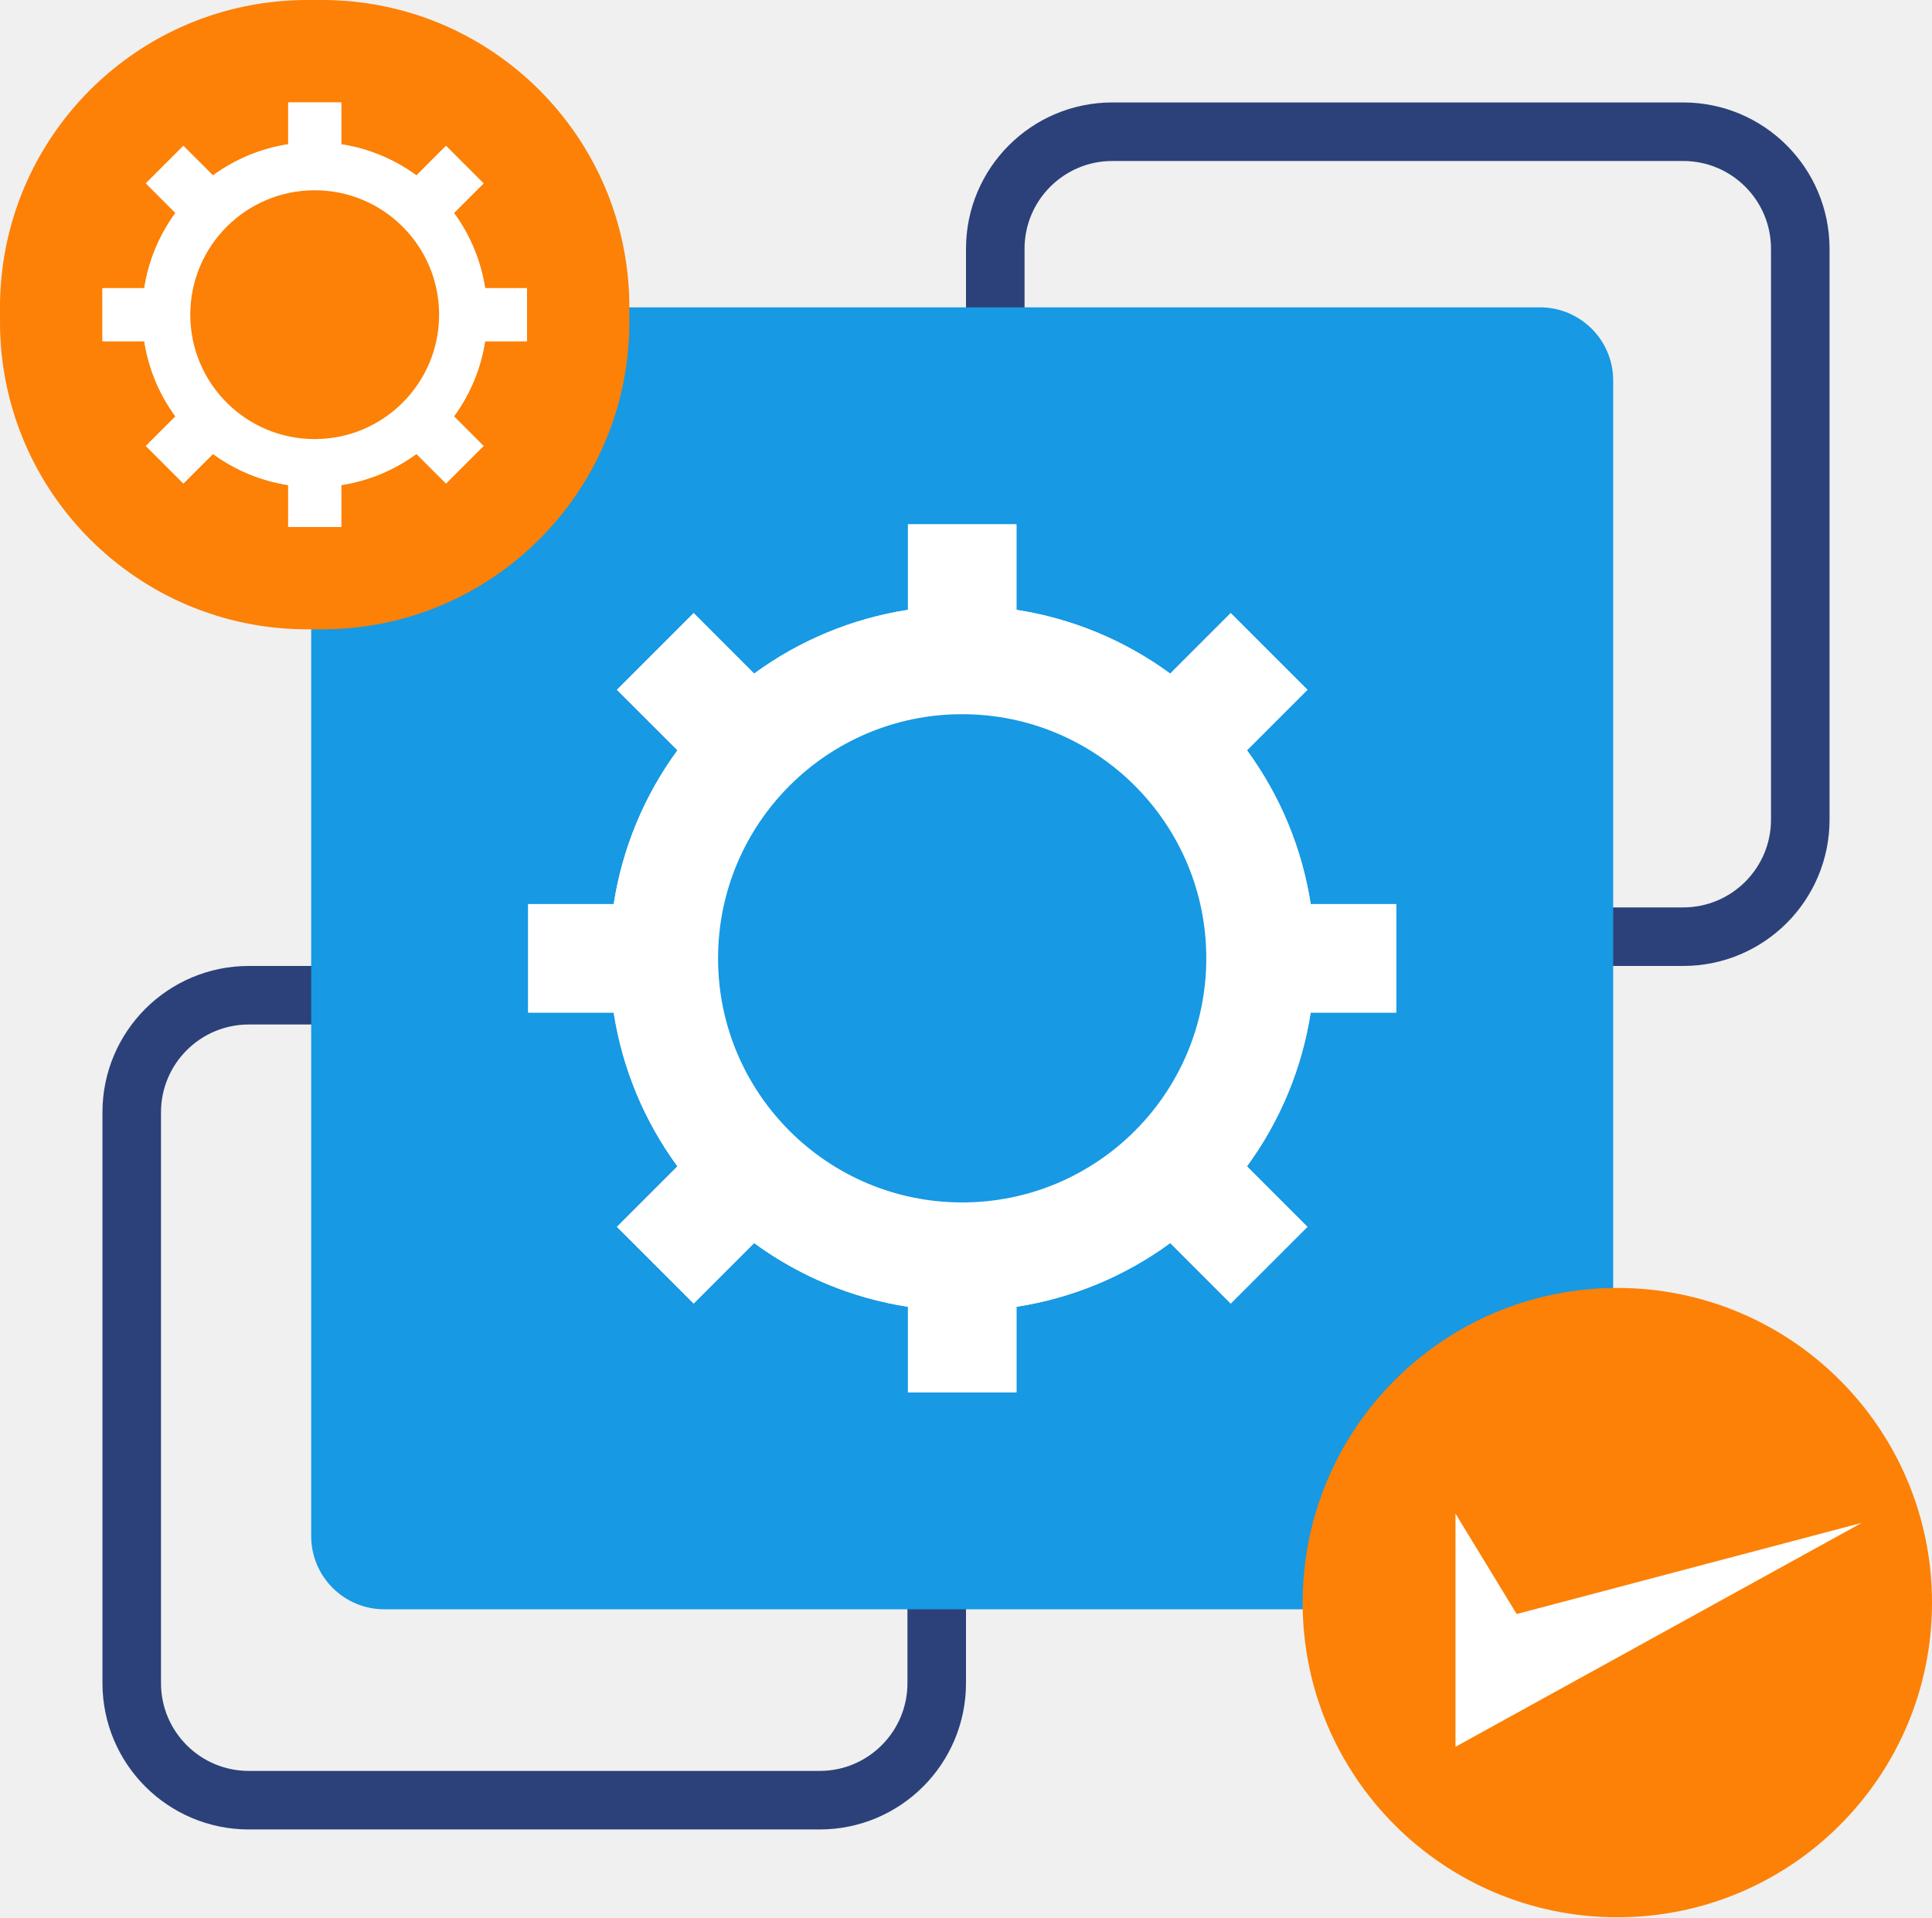
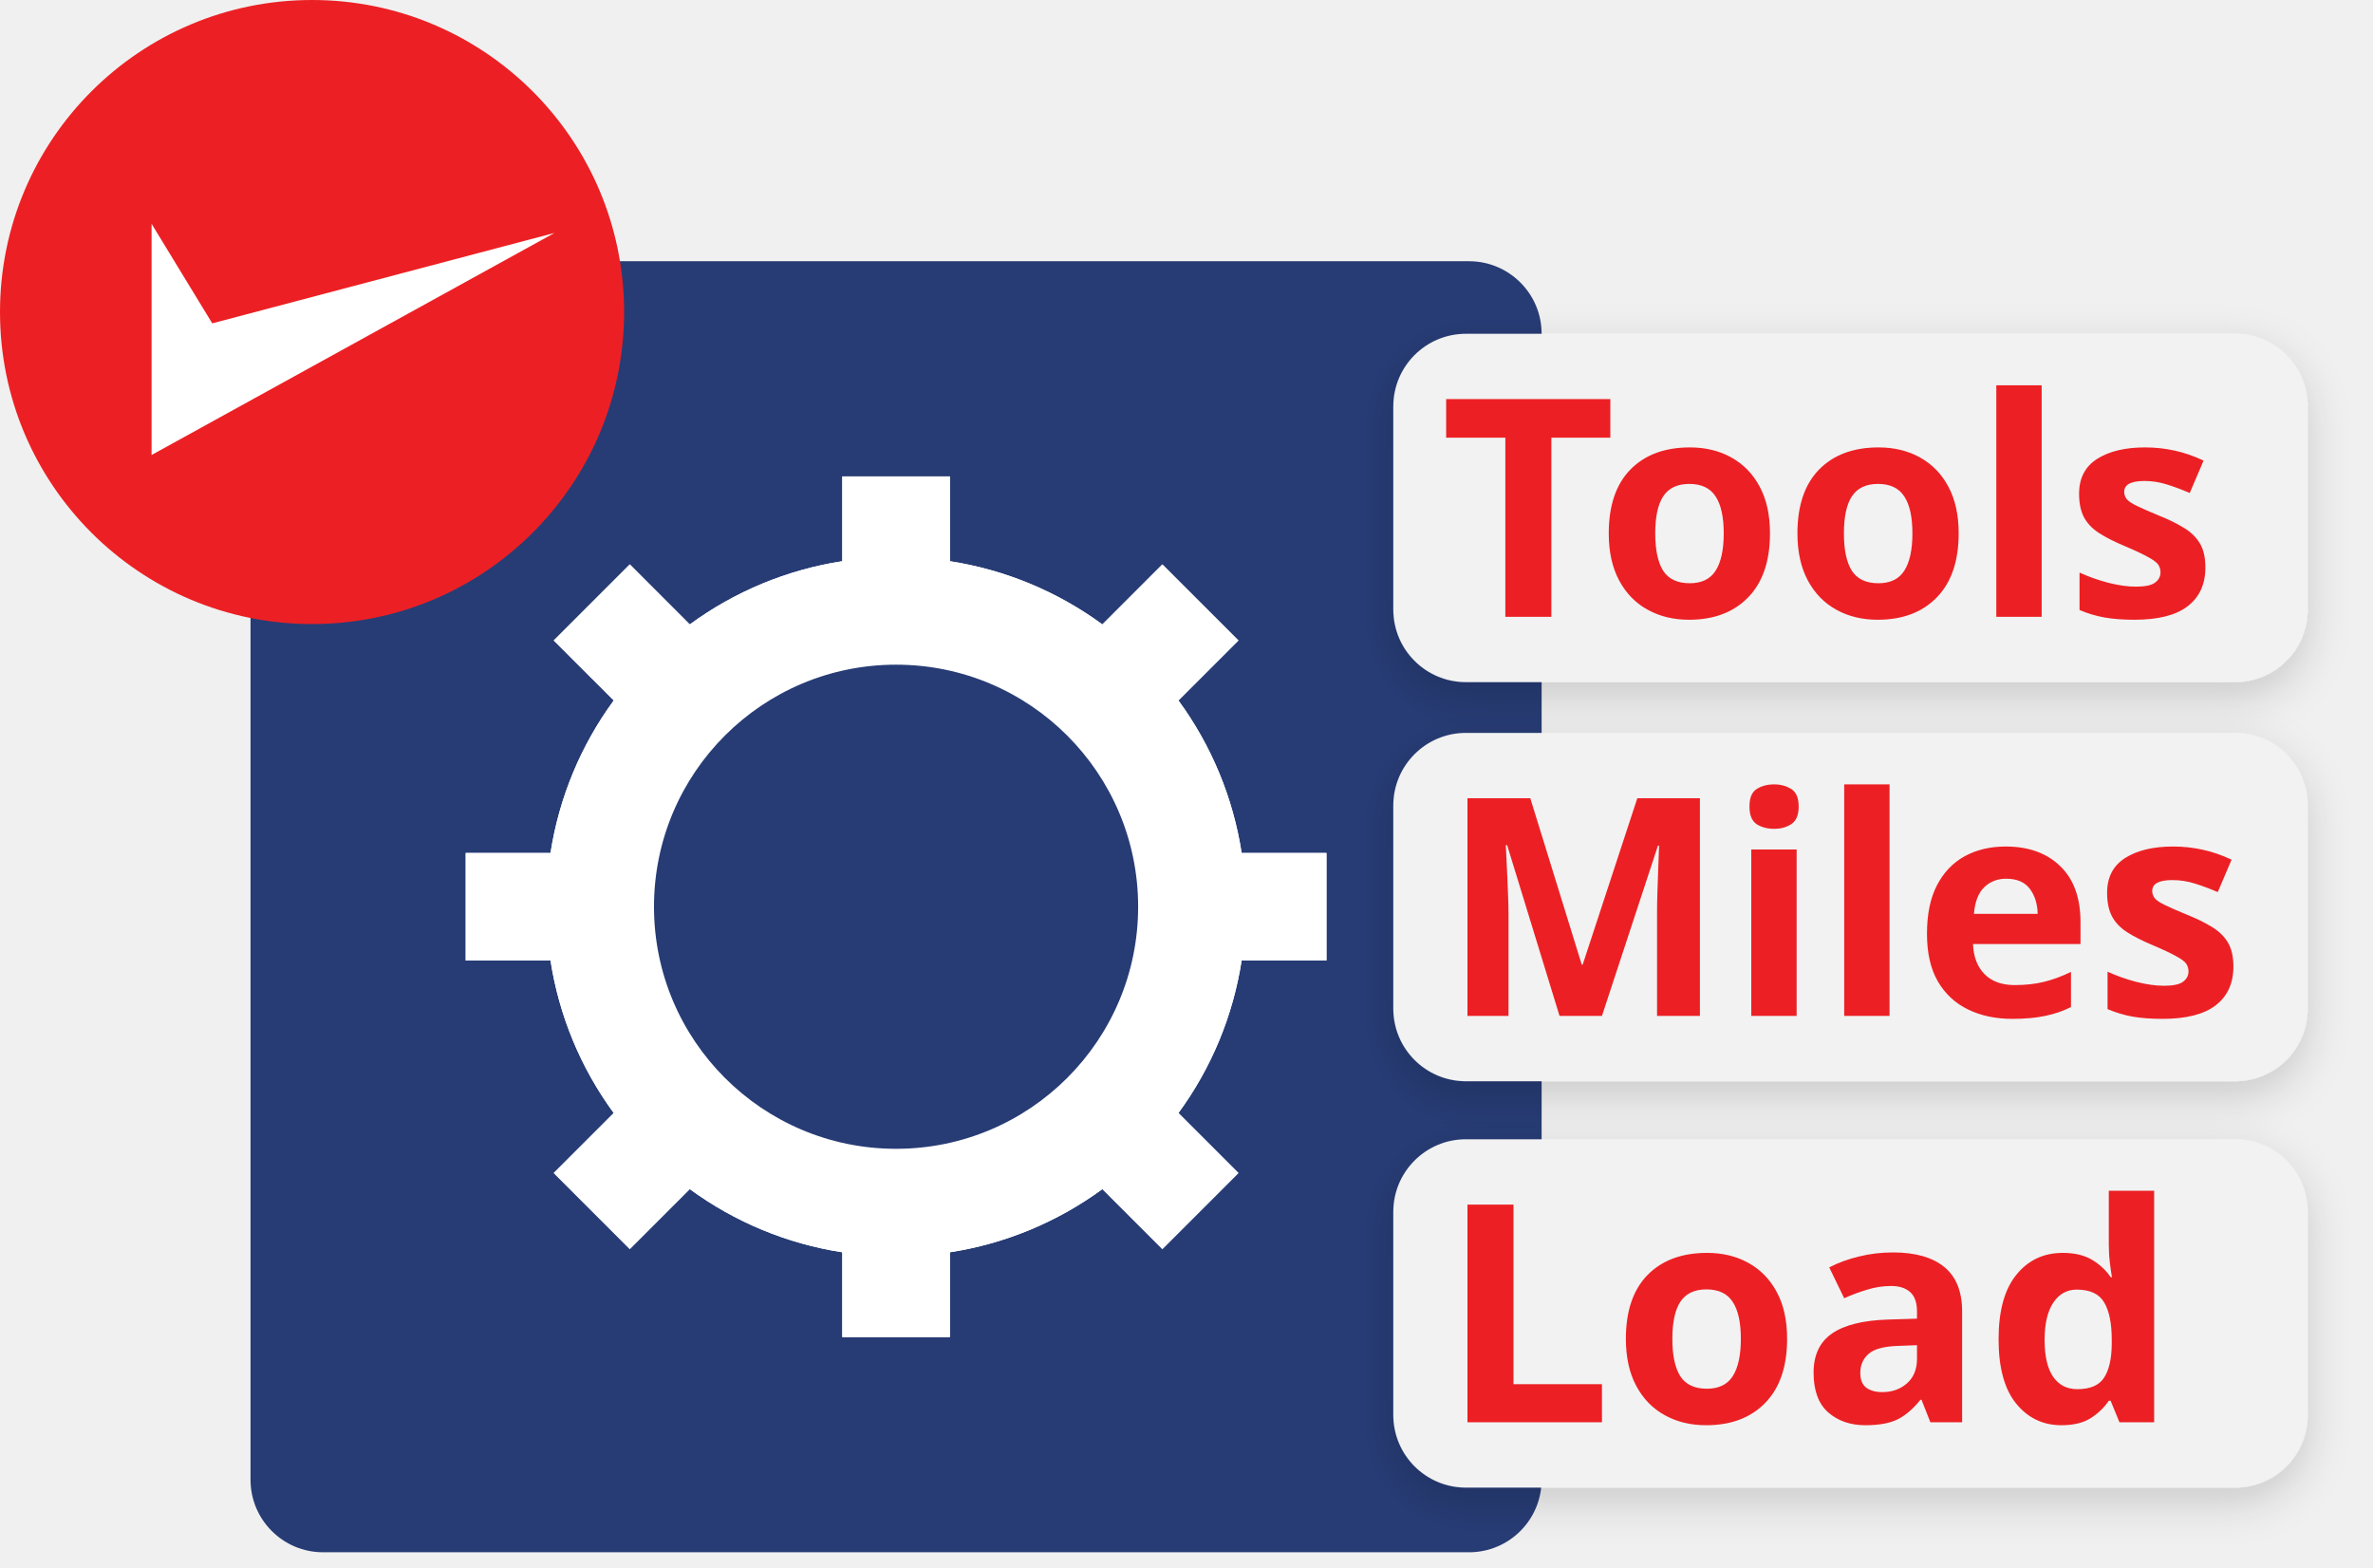
- <svg xmlns="http://www.w3.org/2000/svg" width="132" height="131" viewBox="0 0 132 131">
-   <g id="Group_11" data-name="Group 11" transform="translate(-991 -377)">
-     <g id="Group_10" data-name="Group 10" transform="translate(3 -4)">
-       <g id="Group_9" data-name="Group 9">
-         <g id="Rectangle_23" data-name="Rectangle 23" transform="translate(1054 388)" fill="none" stroke="#2c4179" stroke-width="4">
-           <rect width="59" height="59" rx="10" stroke="none" />
-           <rect x="2" y="2" width="55" height="55" rx="8" fill="none" />
-         </g>
-         <g id="Rectangle_24" data-name="Rectangle 24" transform="translate(995 447)" fill="none" stroke="#2c4179" stroke-width="4">
-           <rect width="59" height="59" rx="10" stroke="none" />
-           <rect x="2" y="2" width="55" height="55" rx="8" fill="none" />
-         </g>
-         <g id="Group_1" data-name="Group 1" transform="translate(178 -233)">
-           <g id="Group_4" data-name="Group 4" transform="translate(40.261 -174)">
-             <rect id="Rectangle_1" data-name="Rectangle 1" width="88.957" height="88.957" rx="5" transform="translate(791 809)" fill="#1799e4" />
-             <g id="Group_1-2" data-name="Group 1" transform="translate(805.826 823.826)">
-               <path id="Union_1" data-name="Union 1" d="M25.947,59.306V53.461a23.971,23.971,0,0,1-10.508-4.354l-4.133,4.133L6.065,48,10.2,43.866A23.961,23.961,0,0,1,5.843,33.359H0V25.947H5.843A23.973,23.973,0,0,1,10.2,15.438L6.065,11.305l5.241-5.241L15.438,10.2A23.973,23.973,0,0,1,25.947,5.843V0h7.412V5.843A23.961,23.961,0,0,1,43.866,10.2L48,6.065l5.242,5.241-4.133,4.133a23.971,23.971,0,0,1,4.354,10.508h5.844v7.412H53.461a23.966,23.966,0,0,1-4.354,10.506L53.241,48,48,53.241l-4.133-4.134a23.968,23.968,0,0,1-10.507,4.354v5.844Z" fill="#fff" />
-               <circle id="Ellipse_3" data-name="Ellipse 3" cx="16.679" cy="16.679" r="16.679" transform="translate(12.973 12.973)" fill="#fff" />
-               <path id="Union_2" data-name="Union 2" d="M25.947,59.306V53.461a23.971,23.971,0,0,1-10.508-4.354l-4.133,4.133L6.065,48,10.2,43.866A23.961,23.961,0,0,1,5.843,33.359H0V25.947H5.843A23.973,23.973,0,0,1,10.2,15.438L6.065,11.305l5.241-5.241L15.438,10.2A23.973,23.973,0,0,1,25.947,5.843V0h7.412V5.843A23.961,23.961,0,0,1,43.866,10.2L48,6.065l5.242,5.241-4.133,4.133a23.971,23.971,0,0,1,4.354,10.508h5.844v7.412H53.461a23.966,23.966,0,0,1-4.354,10.506L53.241,48,48,53.241l-4.133-4.134a23.968,23.968,0,0,1-10.507,4.354v5.844Z" fill="#fff" />
-               <circle id="Ellipse_6" data-name="Ellipse 6" cx="16.679" cy="16.679" r="16.679" transform="translate(12.973 12.973)" fill="#1799e4" />
+ <svg xmlns="http://www.w3.org/2000/svg" width="163.5" height="108" viewBox="0 0 163.5 108">
+   <defs>
+     <filter id="Rectangle_17" x="91.5" y="19.5" width="72" height="33" filterUnits="userSpaceOnUse">
+       <feOffset dy="1" input="SourceAlpha" />
+       <feGaussianBlur stdDeviation="1.5" result="blur" />
+       <feFlood flood-opacity="0.161" />
+       <feComposite operator="in" in2="blur" />
+       <feComposite in="SourceGraphic" />
+     </filter>
+     <filter id="Rectangle_18" x="91.5" y="47" width="72" height="33" filterUnits="userSpaceOnUse">
+       <feOffset dy="1" input="SourceAlpha" />
+       <feGaussianBlur stdDeviation="1.5" result="blur-2" />
+       <feFlood flood-opacity="0.161" />
+       <feComposite operator="in" in2="blur-2" />
+       <feComposite in="SourceGraphic" />
+     </filter>
+     <filter id="Rectangle_19" x="91.5" y="75" width="72" height="33" filterUnits="userSpaceOnUse">
+       <feOffset dy="1" input="SourceAlpha" />
+       <feGaussianBlur stdDeviation="1.5" result="blur-3" />
+       <feFlood flood-opacity="0.161" />
+       <feComposite operator="in" in2="blur-3" />
+       <feComposite in="SourceGraphic" />
+     </filter>
+   </defs>
+   <g id="Group_15" data-name="Group 15" transform="translate(-956 -156)">
+     <g id="Group_11" data-name="Group 11" transform="translate(-39 -224)">
+       <g id="Group_10" data-name="Group 10" transform="translate(3 -4)">
+         <g id="Group_9" data-name="Group 9">
+           <g id="Group_1" data-name="Group 1" transform="translate(178 -233)">
+             <g id="Group_4" data-name="Group 4" transform="translate(40.261 -174)">
+               <path id="Rectangle_1" data-name="Rectangle 1" d="M5,0H83.957a5,5,0,0,1,5,5V83.957a5,5,0,0,1-5,5H5a5,5,0,0,1-5-5V5A5,5,0,0,1,5,0Z" transform="translate(791 809)" fill="#273c75" />
+               <g id="Group_1-2" data-name="Group 1" transform="translate(805.826 823.826)">
+                 <path id="Union_1" data-name="Union 1" d="M25.947,59.306V53.461a23.971,23.971,0,0,1-10.508-4.354L11.306,53.24,6.065,48,10.2,43.866A23.961,23.961,0,0,1,5.843,33.359H0V25.947H5.843A23.973,23.973,0,0,1,10.2,15.438L6.065,11.305l5.241-5.241L15.438,10.2A23.973,23.973,0,0,1,25.947,5.843V0h7.412V5.843A23.961,23.961,0,0,1,43.866,10.2L48,6.065l5.242,5.241-4.133,4.133a23.971,23.971,0,0,1,4.354,10.508h5.844v7.412H53.461a23.966,23.966,0,0,1-4.354,10.506L53.241,48,48,53.241l-4.133-4.134A23.968,23.968,0,0,1,33.36,53.461v5.844Z" fill="#fff" />
+                 <circle id="Ellipse_3" data-name="Ellipse 3" cx="16.679" cy="16.679" r="16.679" transform="translate(12.973 12.973)" fill="#fff" />
+                 <path id="Union_2" data-name="Union 2" d="M25.947,59.306V53.461a23.971,23.971,0,0,1-10.508-4.354L11.306,53.24,6.065,48,10.2,43.866A23.961,23.961,0,0,1,5.843,33.359H0V25.947H5.843A23.973,23.973,0,0,1,10.2,15.438L6.065,11.305l5.241-5.241L15.438,10.2A23.973,23.973,0,0,1,25.947,5.843V0h7.412V5.843A23.961,23.961,0,0,1,43.866,10.2L48,6.065l5.242,5.241-4.133,4.133a23.971,23.971,0,0,1,4.354,10.508h5.844v7.412H53.461a23.966,23.966,0,0,1-4.354,10.506L53.241,48,48,53.241l-4.133-4.134A23.968,23.968,0,0,1,33.36,53.461v5.844Z" fill="#fff" />
+                 <circle id="Ellipse_6" data-name="Ellipse 6" cx="16.679" cy="16.679" r="16.679" transform="translate(12.973 12.973)" fill="#273c75" />
+               </g>
            </g>
-           </g>
-           <g id="Group_7" data-name="Group 7" transform="translate(18.982 -195.018)">
-             <rect id="Rectangle_1-2" data-name="Rectangle 1" width="43" height="43" rx="21" transform="translate(791.018 809.018)" fill="#fc8106" />
-             <g id="Group_1-3" data-name="Group 1" transform="translate(798.17 816.17)">
-               <path id="Union_1-2" data-name="Union 1" d="M12.688,29V26.142a11.722,11.722,0,0,1-5.138-2.129L5.528,26.034,2.966,23.471,4.986,21.45a11.717,11.717,0,0,1-2.129-5.138H0V12.688H2.857A11.723,11.723,0,0,1,4.986,7.549L2.966,5.528,5.528,2.966,7.549,4.986a11.723,11.723,0,0,1,5.138-2.129V0h3.625V2.857A11.717,11.717,0,0,1,21.45,4.986l2.021-2.021,2.563,2.563L24.013,7.549a11.722,11.722,0,0,1,2.129,5.138H29v3.625H26.142a11.719,11.719,0,0,1-2.129,5.137l2.021,2.021-2.563,2.563L21.45,24.013a11.72,11.72,0,0,1-5.138,2.129V29Z" transform="translate(-0.151 -0.151)" fill="#fff" />
-               <circle id="Ellipse_3-2" data-name="Ellipse 3" cx="8.5" cy="8.5" r="8.5" transform="translate(5.849 5.849)" fill="#fff" />
-               <path id="Union_2-2" data-name="Union 2" d="M12.688,29V26.142a11.722,11.722,0,0,1-5.138-2.129L5.528,26.034,2.966,23.471,4.986,21.45a11.717,11.717,0,0,1-2.129-5.138H0V12.688H2.857A11.723,11.723,0,0,1,4.986,7.549L2.966,5.528,5.528,2.966,7.549,4.986a11.723,11.723,0,0,1,5.138-2.129V0h3.625V2.857A11.717,11.717,0,0,1,21.45,4.986l2.021-2.021,2.563,2.563L24.013,7.549a11.722,11.722,0,0,1,2.129,5.138H29v3.625H26.142a11.719,11.719,0,0,1-2.129,5.137l2.021,2.021-2.563,2.563L21.45,24.013a11.72,11.72,0,0,1-5.138,2.129V29Z" transform="translate(-0.151 -0.151)" fill="#fff" />
-               <path id="Path_2" data-name="Path 2" d="M8.5,0A8.5,8.5,0,1,1,0,8.5,8.5,8.5,0,0,1,8.5,0Z" transform="translate(5.849 5.849)" fill="#fc8106" />
+             <g id="Group_8" data-name="Group 8" transform="translate(29 -122.789)">
+               <path id="Ellipse_7" data-name="Ellipse 7" d="M21.5,0A21.5,21.5,0,1,1,0,21.5,21.5,21.5,0,0,1,21.5,0Z" transform="translate(785 739.789)" fill="#ec2024" />
+               <path id="Path_1" data-name="Path 1" d="M843.858,779.1v15.929l27.759-15.3-23.579,6.23Z" transform="translate(-48.414 -23.89)" fill="#fff" />
            </g>
-           </g>
-           <g id="Group_8" data-name="Group 8" transform="translate(29 -122.789)">
-             <circle id="Ellipse_7" data-name="Ellipse 7" cx="21.5" cy="21.5" r="21.5" transform="translate(870 824.789)" fill="#fc8106" />
-             <path id="Path_1" data-name="Path 1" d="M843.858,779.1v15.929l27.759-15.3-23.579,6.23Z" transform="translate(36.586 61.11)" fill="#fff" />
          </g>
        </g>
      </g>
    </g>
+     <g transform="matrix(1, 0, 0, 1, 956, 156)" filter="url(#Rectangle_17)">
+       <rect id="Rectangle_17-2" data-name="Rectangle 17" width="63" height="24" rx="5" transform="translate(96 23)" fill="#f2f2f2" />
+     </g>
+     <g id="Group_12" data-name="Group 12" transform="translate(1051.218 244.8)">
+       <text id="Truck_Driver" data-name="Truck Driver" transform="translate(4 -46.3)" fill="#ec2024" font-size="21" font-family="SegoeUI-Bold, Segoe UI" font-weight="700">
+         <tspan x="0" y="0">Tools</tspan>
+       </text>
+     </g>
+     <g transform="matrix(1, 0, 0, 1, 956, 156)" filter="url(#Rectangle_18)">
+       <rect id="Rectangle_18-2" data-name="Rectangle 18" width="63" height="24" rx="5" transform="translate(96 50.5)" fill="#f2f2f2" />
+     </g>
+     <g id="Group_12-2" data-name="Group 12" transform="translate(1051.218 272.3)">
+       <text id="Truck_Driver-2" data-name="Truck Driver" transform="translate(4 -46.3)" fill="#ec2024" font-size="21" font-family="SegoeUI-Bold, Segoe UI" font-weight="700">
+         <tspan x="0" y="0">Miles</tspan>
+       </text>
+     </g>
+     <g transform="matrix(1, 0, 0, 1, 956, 156)" filter="url(#Rectangle_19)">
+       <rect id="Rectangle_19-2" data-name="Rectangle 19" width="63" height="24" rx="5" transform="translate(96 78.5)" fill="#f2f2f2" />
+     </g>
+     <g id="Group_12-3" data-name="Group 12" transform="translate(1051.218 300.3)">
+       <text id="Truck_Driver-3" data-name="Truck Driver" transform="translate(4 -46.3)" fill="#ec2024" font-size="21" font-family="SegoeUI-Bold, Segoe UI" font-weight="700">
+         <tspan x="0" y="0">Load</tspan>
+       </text>
+     </g>
  </g>
</svg>
